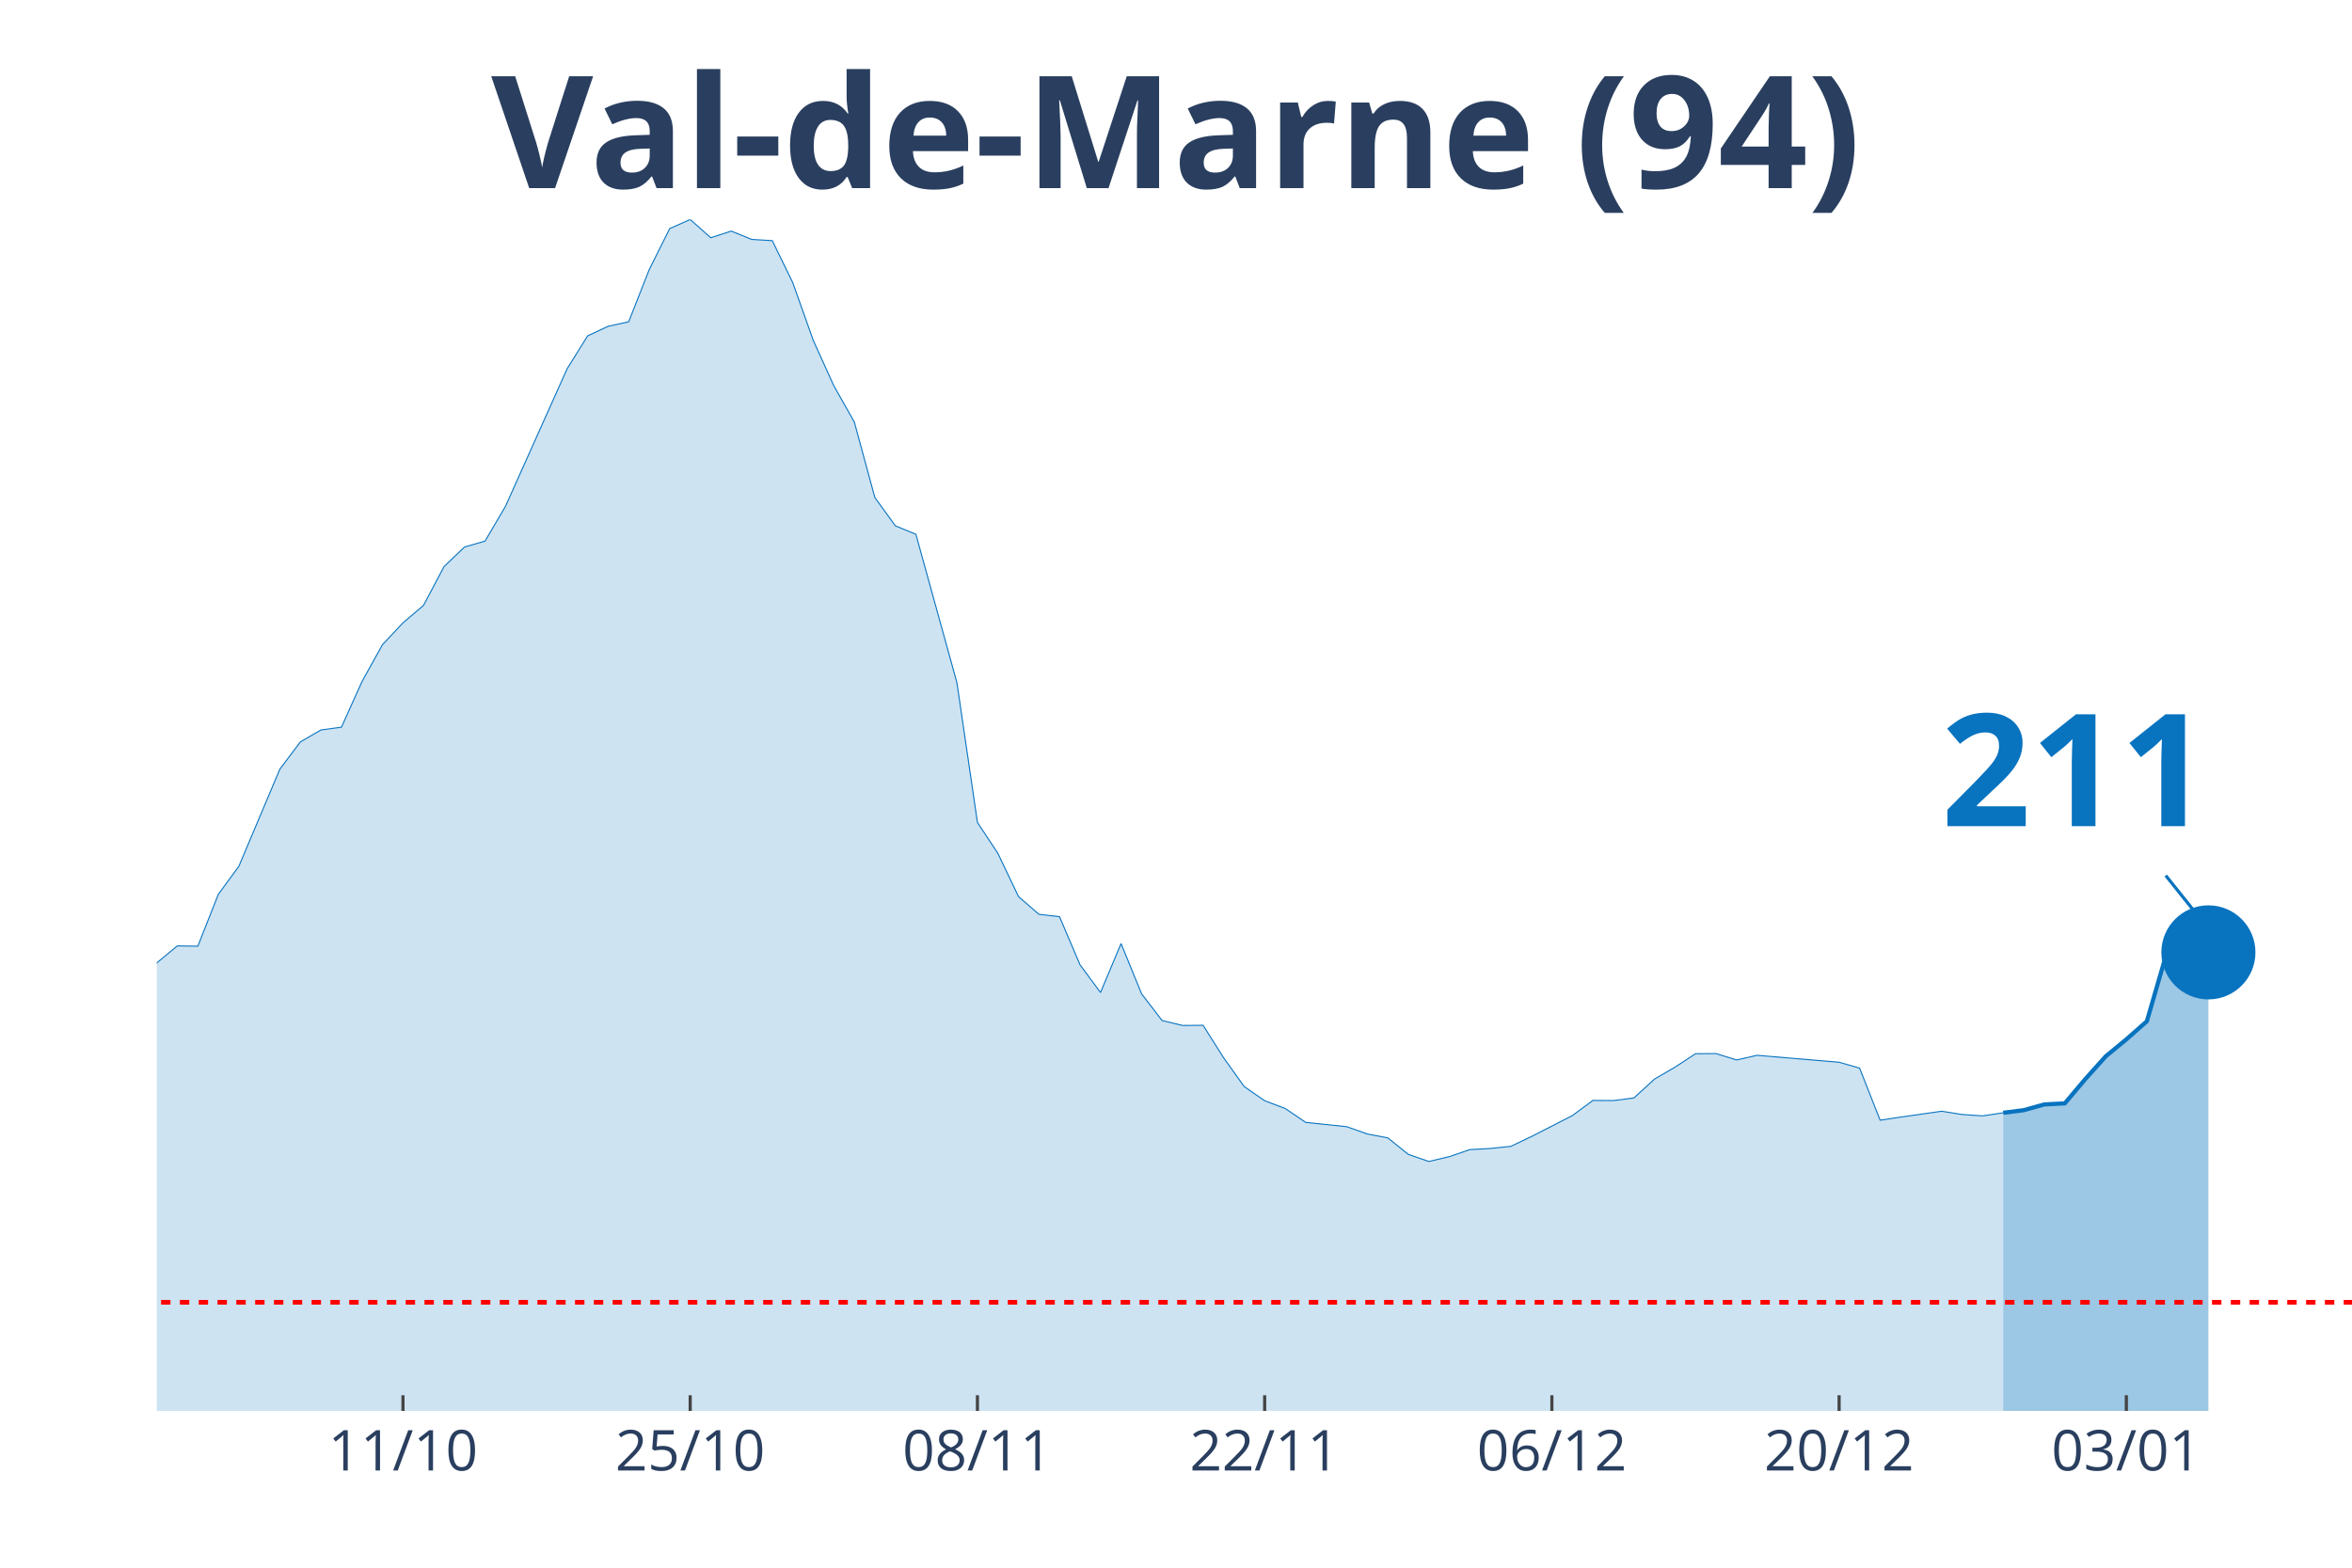
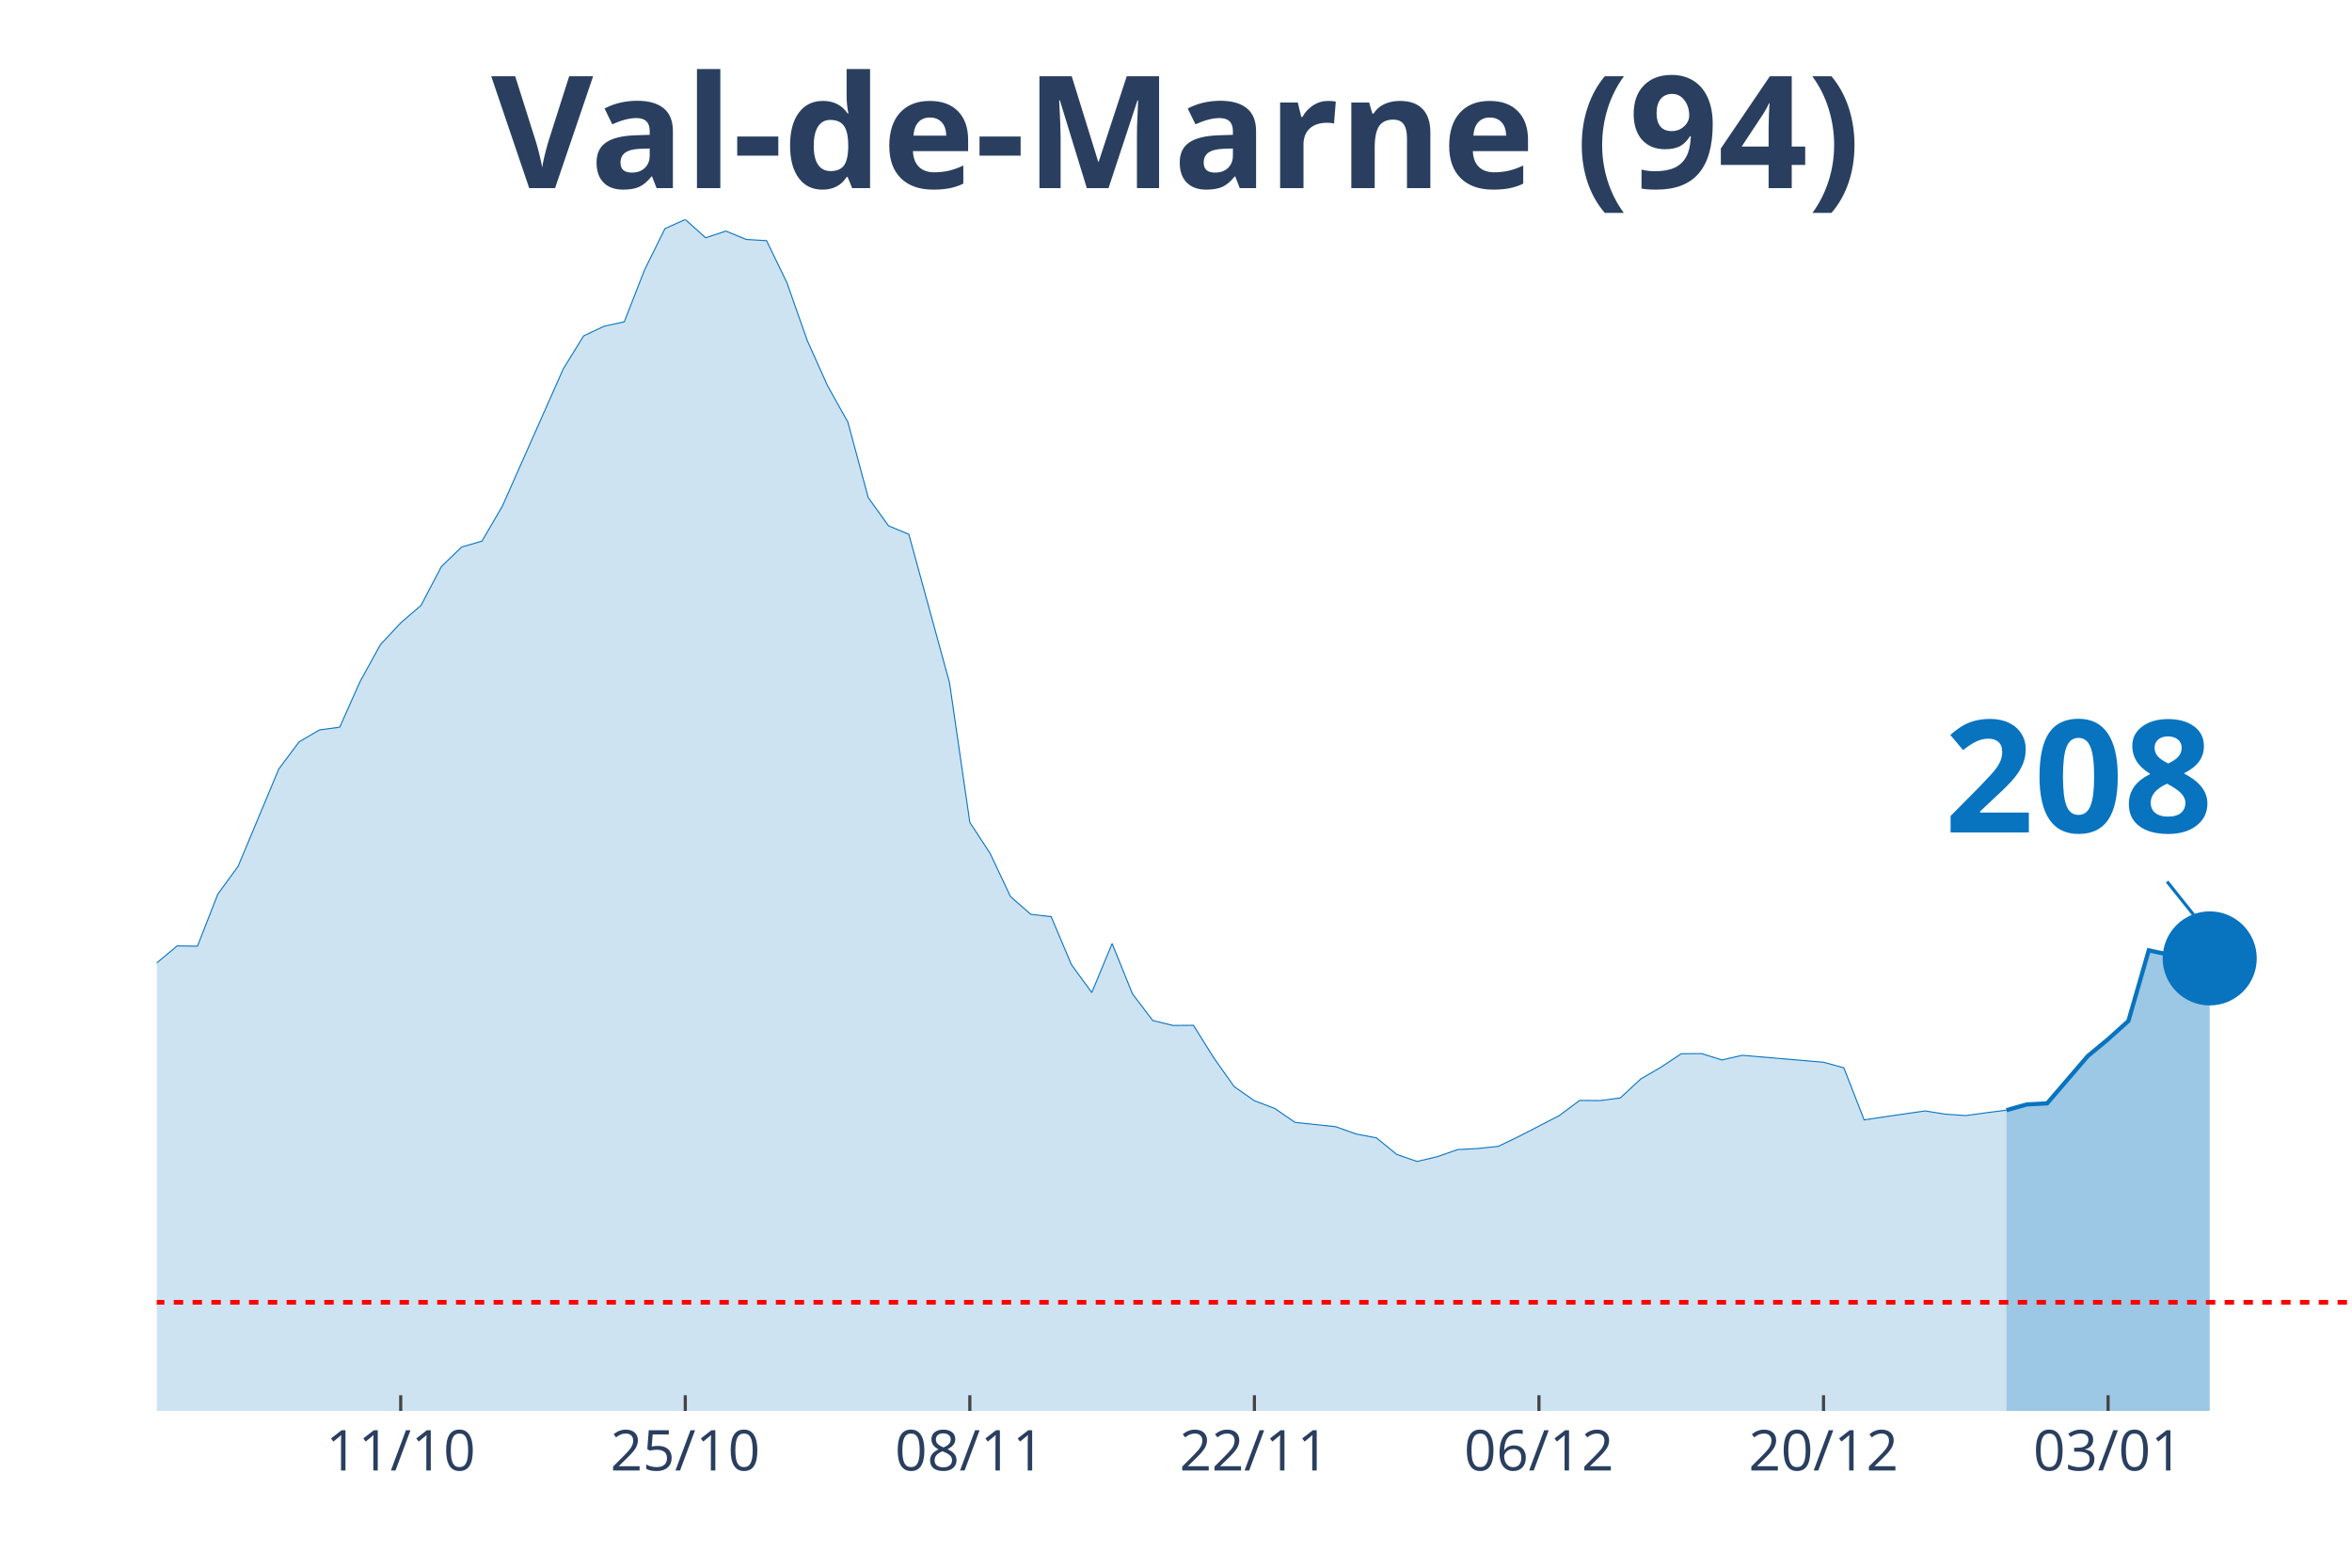
<svg xmlns="http://www.w3.org/2000/svg" class="main-svg" width="1125" height="750" style="" viewBox="0 0 750 500">
  <rect x="0" y="0" width="750" height="500" style="fill: rgb(0, 0, 0); fill-opacity: 0;" />
-   <defs id="defs-7dcc46">
+   <defs id="defs-f853fe">
    <g class="clips">
-       <clipPath id="clip7dcc46xyplot" class="plotclip">
+       <clipPath id="clipf853fexyplot" class="plotclip">
        <rect width="700" height="380" />
      </clipPath>
-       <clipPath class="axesclip" id="clip7dcc46x">
+       <clipPath class="axesclip" id="clipf853fex">
        <rect x="50" y="0" width="700" height="500" />
      </clipPath>
-       <clipPath class="axesclip" id="clip7dcc46y">
+       <clipPath class="axesclip" id="clipf853fey">
        <rect x="0" y="70" width="750" height="380" />
      </clipPath>
-       <clipPath class="axesclip" id="clip7dcc46xy">
+       <clipPath class="axesclip" id="clipf853fexy">
        <rect x="50" y="70" width="700" height="380" />
      </clipPath>
    </g>
    <g class="gradients" />
  </defs>
  <g class="bglayer">
    <rect class="bg" x="50" y="70" width="700" height="380" style="fill: rgb(0, 0, 0); fill-opacity: 0; stroke-width: 0;" />
  </g>
  <g class="layer-below">
    <g class="imagelayer" />
    <g class="shapelayer" />
  </g>
  <g class="cartesianlayer">
    <g class="subplot xy">
      <g class="layer-subplot">
        <g class="shapelayer" />
        <g class="imagelayer" />
      </g>
      <g class="gridlayer">
        <g class="x">
-           <path class="xgrid crisp" transform="translate(128.5,0)" d="M0,70v380" style="stroke: rgb(255, 255, 255); stroke-opacity: 1; stroke-width: 1px;" />
-           <path class="xgrid crisp" transform="translate(220.09,0)" d="M0,70v380" style="stroke: rgb(255, 255, 255); stroke-opacity: 1; stroke-width: 1px;" />
-           <path class="xgrid crisp" transform="translate(311.68,0)" d="M0,70v380" style="stroke: rgb(255, 255, 255); stroke-opacity: 1; stroke-width: 1px;" />
-           <path class="xgrid crisp" transform="translate(403.27,0)" d="M0,70v380" style="stroke: rgb(255, 255, 255); stroke-opacity: 1; stroke-width: 1px;" />
-           <path class="xgrid crisp" transform="translate(494.86,0)" d="M0,70v380" style="stroke: rgb(255, 255, 255); stroke-opacity: 1; stroke-width: 1px;" />
-           <path class="xgrid crisp" transform="translate(586.45,0)" d="M0,70v380" style="stroke: rgb(255, 255, 255); stroke-opacity: 1; stroke-width: 1px;" />
-           <path class="xgrid crisp" transform="translate(678.04,0)" d="M0,70v380" style="stroke: rgb(255, 255, 255); stroke-opacity: 1; stroke-width: 1px;" />
+           <path class="xgrid crisp" transform="translate(127.78,0)" d="M0,70v380" style="stroke: rgb(255, 255, 255); stroke-opacity: 1; stroke-width: 1px;" />
+           <path class="xgrid crisp" transform="translate(218.52,0)" d="M0,70v380" style="stroke: rgb(255, 255, 255); stroke-opacity: 1; stroke-width: 1px;" />
+           <path class="xgrid crisp" transform="translate(309.26,0)" d="M0,70v380" style="stroke: rgb(255, 255, 255); stroke-opacity: 1; stroke-width: 1px;" />
+           <path class="xgrid crisp" transform="translate(400,0)" d="M0,70v380" style="stroke: rgb(255, 255, 255); stroke-opacity: 1; stroke-width: 1px;" />
+           <path class="xgrid crisp" transform="translate(490.74,0)" d="M0,70v380" style="stroke: rgb(255, 255, 255); stroke-opacity: 1; stroke-width: 1px;" />
+           <path class="xgrid crisp" transform="translate(581.48,0)" d="M0,70v380" style="stroke: rgb(255, 255, 255); stroke-opacity: 1; stroke-width: 1px;" />
+           <path class="xgrid crisp" transform="translate(672.22,0)" d="M0,70v380" style="stroke: rgb(255, 255, 255); stroke-opacity: 1; stroke-width: 1px;" />
        </g>
        <g class="y" />
      </g>
      <g class="zerolinelayer" />
      <path class="xlines-below" />
      <path class="ylines-below" />
      <g class="overlines-below" />
      <g class="xaxislayer-below" />
      <g class="yaxislayer-below" />
      <g class="overaxes-below" />
-       <g class="plot" transform="translate(50, 70)" clip-path="url('#clip7dcc46xyplot')">
+       <g class="plot" transform="translate(50, 70)" clip-path="url('#clipf853fexyplot')">
        <g class="scatterlayer mlayer">
-           <g class="trace scatter trace333865" style="stroke-miterlimit: 2;">
+           <g class="trace scatter trace90dbe4" style="stroke-miterlimit: 2;">
            <g class="fills">
              <g>
-                 <path class="js-fill" d="M588.79,380L-889.72,380L-889.72,370.24L-778.5,373.84L-771.96,374.08L-444.86,369.45L-438.32,367.28L-385.98,359.99L-379.44,358.9L-333.64,350.97L-327.1,345.05L-314.02,342.24L-307.48,341.8L-274.77,324.15L-268.22,320.9L-261.68,319.91L-255.14,312.72L-242.06,303.1L-235.51,298.22L-228.97,288.46L-222.43,286.93L-209.35,283.09L-202.8,281.12L-196.26,276.39L-189.72,276.88L-170.09,278.75L-163.55,278.65L-157.01,276.83L-150.47,277.72L-124.3,275.99L-117.76,277.57L-104.67,277.77L-98.13,273.08L-85.05,273.92L-78.5,273.72L-65.42,262.88L-58.88,263.18L-52.34,264.75L-45.79,263.67L-32.71,262.49L-26.17,263.52L-19.63,260.51L-13.08,255.58L-6.54,249.03L0,237.1L6.54,231.68L13.08,231.78L19.63,215.21L26.17,206.29L39.25,175.29L45.79,166.61L52.34,162.81L58.88,161.93L65.42,147.39L71.96,135.61L78.5,128.65L85.05,123.08L91.59,110.71L98.13,104.45L104.67,102.58L111.21,91.44L130.84,47.62L137.38,37.12L143.93,34.06L150.47,32.63L157.01,16.02L163.55,2.91L170.09,0L176.64,5.82L183.18,3.7L189.72,6.36L196.26,6.75L202.8,20.16L209.35,38.6L215.89,53.04L222.43,64.62L228.97,88.68L235.51,97.7L242.06,100.41L255.14,147.73L261.68,192.29L268.22,202.2L274.77,215.95L281.31,221.62L287.85,222.36L294.39,237.69L300.93,246.56L307.48,230.94L314.02,246.96L320.56,255.49L327.1,257.06L333.64,257.01L340.19,267.37L346.73,276.53L353.27,281.07L359.81,283.53L366.36,287.97L379.44,289.35L385.98,291.67L392.52,292.9L399.07,298.17L405.61,300.44L412.15,298.91L418.69,296.65L425.23,296.3L431.78,295.61L438.32,292.5L451.4,285.8L457.94,280.97L464.49,281.02L471.03,280.18L477.57,274.17L484.11,270.37L490.65,266.08L497.2,266.03L503.74,268.06L510.28,266.58L536.45,268.79L542.99,270.67L549.53,287.28L556.07,286.29L569.16,284.42L575.7,285.46L582.24,285.9L588.79,284.91" style="fill: rgb(8, 115, 191); fill-opacity: 0.2; stroke-width: 0;" />
+                 <path class="js-fill" d="M589.81,380L-881.48,380L-881.48,370.24L-771.3,373.84L-764.81,374.08L-440.74,369.45L-434.26,367.28L-382.41,359.99L-375.93,358.9L-330.56,350.97L-324.07,345.05L-311.11,342.24L-304.63,341.8L-272.22,324.15L-265.74,320.9L-259.26,319.91L-252.78,312.72L-239.81,303.1L-233.33,298.22L-226.85,288.46L-220.37,286.93L-207.41,283.09L-200.93,281.12L-194.44,276.39L-187.96,276.88L-168.52,278.75L-162.04,278.65L-155.56,276.83L-149.07,277.72L-123.15,275.99L-116.67,277.57L-103.7,277.77L-97.22,273.08L-84.26,273.92L-77.78,273.72L-64.81,262.88L-58.33,263.18L-51.85,264.75L-45.37,263.67L-32.41,262.49L-25.93,263.52L-19.44,260.51L-12.96,255.58L-6.48,249.03L0,237.1L6.48,231.68L12.96,231.78L19.44,215.21L25.93,206.29L38.89,175.29L45.37,166.61L51.85,162.81L58.33,161.93L64.81,147.39L71.3,135.61L77.78,128.65L84.26,123.08L90.74,110.71L97.22,104.45L103.7,102.58L110.19,91.44L129.63,47.62L136.11,37.12L142.59,34.06L149.07,32.63L155.56,16.02L162.04,2.91L168.52,0L175,5.82L181.48,3.7L187.96,6.36L194.44,6.75L200.93,20.16L207.41,38.6L213.89,53.04L220.37,64.62L226.85,88.68L233.33,97.7L239.81,100.41L252.78,147.73L259.26,192.29L265.74,202.2L272.22,215.95L278.7,221.62L285.19,222.36L291.67,237.69L298.15,246.56L304.63,230.94L311.11,246.96L317.59,255.49L324.07,257.06L330.56,257.01L337.04,267.37L343.52,276.53L350,281.07L356.48,283.53L362.96,287.97L375.93,289.35L382.41,291.67L388.89,292.9L395.37,298.17L401.85,300.44L408.33,298.91L414.81,296.65L421.3,296.3L427.78,295.61L434.26,292.5L447.22,285.8L453.7,280.97L460.19,281.02L466.67,280.18L473.15,274.17L479.63,270.37L486.11,266.08L492.59,266.03L499.07,268.06L505.56,266.58L531.48,268.79L537.96,270.57L544.44,287.18L550.93,286.2L563.89,284.32L570.37,285.36L576.85,285.8L583.33,284.91L589.81,284.08" style="fill: rgb(8, 115, 191); fill-opacity: 0.2; stroke-width: 0;" />
              </g>
            </g>
            <g class="errorbars" />
            <g class="lines">
-               <path class="js-line" d="M-889.72,370.24L-778.5,373.84L-771.96,374.08L-444.86,369.45L-438.32,367.28L-385.98,359.99L-379.44,358.9L-333.64,350.97L-327.1,345.05L-314.02,342.24L-307.48,341.8L-274.77,324.15L-268.22,320.9L-261.68,319.91L-255.14,312.72L-242.06,303.1L-235.51,298.22L-228.97,288.46L-222.43,286.93L-209.35,283.09L-202.8,281.12L-196.26,276.39L-189.72,276.88L-170.09,278.75L-163.55,278.65L-157.01,276.83L-150.47,277.72L-124.3,275.99L-117.76,277.57L-104.67,277.77L-98.13,273.08L-85.05,273.92L-78.5,273.72L-65.42,262.88L-58.88,263.18L-52.34,264.75L-45.79,263.67L-32.71,262.49L-26.17,263.52L-19.63,260.51L-13.08,255.58L-6.54,249.03L0,237.1L6.54,231.68L13.08,231.78L19.63,215.21L26.17,206.29L39.25,175.29L45.79,166.61L52.34,162.81L58.88,161.93L65.42,147.39L71.96,135.61L78.5,128.65L85.05,123.08L91.59,110.71L98.13,104.45L104.67,102.58L111.21,91.44L130.84,47.62L137.38,37.12L143.93,34.06L150.47,32.63L157.01,16.02L163.55,2.91L170.09,0L176.64,5.82L183.18,3.7L189.72,6.36L196.26,6.75L202.8,20.16L209.35,38.6L215.89,53.04L222.43,64.62L228.97,88.68L235.51,97.7L242.06,100.41L255.14,147.73L261.68,192.29L268.22,202.2L274.77,215.95L281.31,221.62L287.85,222.36L294.39,237.69L300.93,246.56L307.48,230.94L314.02,246.96L320.56,255.49L327.1,257.06L333.64,257.01L340.19,267.37L346.73,276.53L353.27,281.07L359.81,283.53L366.36,287.97L379.44,289.35L385.98,291.67L392.52,292.9L399.07,298.17L405.61,300.44L412.15,298.91L418.69,296.65L425.23,296.3L431.78,295.61L438.32,292.5L451.4,285.8L457.94,280.97L464.49,281.02L471.03,280.18L477.57,274.17L484.11,270.37L490.65,266.08L497.2,266.03L503.74,268.06L510.28,266.58L536.45,268.79L542.99,270.67L549.53,287.28L556.07,286.29L569.16,284.42L575.7,285.46L582.24,285.9L588.79,284.91" style="vector-effect: non-scaling-stroke; fill: none; stroke: rgb(8, 115, 191); stroke-opacity: 1; stroke-width: 0.5px; opacity: 1;" />
+               <path class="js-line" d="M-881.48,370.24L-771.3,373.84L-764.81,374.08L-440.74,369.45L-434.26,367.28L-382.41,359.99L-375.93,358.9L-330.56,350.97L-324.07,345.05L-311.11,342.24L-304.63,341.8L-272.22,324.15L-265.74,320.9L-259.26,319.91L-252.78,312.72L-239.81,303.1L-233.33,298.22L-226.85,288.46L-220.37,286.93L-207.41,283.09L-200.93,281.12L-194.44,276.39L-187.96,276.88L-168.52,278.75L-162.04,278.65L-155.56,276.83L-149.07,277.72L-123.15,275.99L-116.67,277.57L-103.7,277.77L-97.22,273.08L-84.26,273.92L-77.78,273.72L-64.81,262.88L-58.33,263.18L-51.85,264.75L-45.37,263.67L-32.41,262.49L-25.93,263.52L-19.44,260.51L-12.96,255.58L-6.48,249.03L0,237.1L6.48,231.68L12.96,231.78L19.44,215.21L25.93,206.29L38.89,175.29L45.37,166.61L51.85,162.81L58.33,161.93L64.81,147.39L71.3,135.61L77.78,128.65L84.26,123.08L90.74,110.71L97.22,104.45L103.7,102.58L110.19,91.44L129.63,47.62L136.11,37.12L142.59,34.06L149.07,32.63L155.56,16.02L162.04,2.91L168.52,0L175,5.82L181.48,3.7L187.96,6.36L194.44,6.75L200.93,20.16L207.41,38.6L213.89,53.04L220.37,64.62L226.85,88.68L233.33,97.7L239.81,100.41L252.78,147.73L259.26,192.29L265.74,202.2L272.22,215.95L278.7,221.62L285.19,222.36L291.67,237.69L298.15,246.56L304.63,230.94L311.11,246.96L317.59,255.49L324.07,257.06L330.56,257.01L337.04,267.37L343.52,276.53L350,281.07L356.48,283.53L362.96,287.97L375.93,289.35L382.41,291.67L388.89,292.9L395.37,298.17L401.85,300.44L408.33,298.91L414.81,296.65L421.3,296.3L427.78,295.61L434.26,292.5L447.22,285.8L453.7,280.97L460.19,281.02L466.67,280.18L473.15,274.17L479.63,270.37L486.11,266.08L492.59,266.03L499.07,268.06L505.56,266.58L531.48,268.79L537.96,270.57L544.44,287.18L550.93,286.2L563.89,284.32L570.37,285.36L576.85,285.8L583.33,284.91L589.81,284.08" style="vector-effect: non-scaling-stroke; fill: none; stroke: rgb(8, 115, 191); stroke-opacity: 1; stroke-width: 0.5px; opacity: 1;" />
            </g>
            <g class="points" />
            <g class="text" />
          </g>
-           <g class="trace scatter tracea65896" style="stroke-miterlimit: 2;">
+           <g class="trace scatter trace1d09d3" style="stroke-miterlimit: 2;">
            <g class="fills">
              <g>
-                 <path class="js-fill" d="M654.21,380L588.79,380L588.79,284.91L595.33,284.08L601.87,282.25L608.41,281.91L614.95,274.17L621.5,266.87L628.04,261.5L634.58,255.73L641.12,233.21L647.66,234.59L654.21,233.75" style="fill: rgb(8, 115, 191); fill-opacity: 0.4; stroke-width: 0;" />
+                 <path class="js-fill" d="M654.63,380L589.81,380L589.81,284.08L596.3,282.25L602.78,281.91L615.74,266.82L622.22,261.45L628.7,255.63L635.19,233.11L641.67,234.49L648.15,233.65L654.63,235.67" style="fill: rgb(8, 115, 191); fill-opacity: 0.4; stroke-width: 0;" />
              </g>
            </g>
            <g class="errorbars" />
            <g class="lines">
-               <path class="js-line" d="M588.79,284.91L595.33,284.08L601.87,282.25L608.41,281.91L614.95,274.17L621.5,266.87L628.04,261.5L634.58,255.73L641.12,233.21L647.66,234.59L654.21,233.75" style="vector-effect: non-scaling-stroke; fill: none; stroke: rgb(8, 115, 191); stroke-opacity: 1; stroke-width: 2px; opacity: 1;" />
+               <path class="js-line" d="M589.81,284.08L596.3,282.25L602.78,281.91L615.74,266.82L622.22,261.45L628.7,255.63L635.19,233.11L641.67,234.49L648.15,233.65L654.63,235.67" style="vector-effect: non-scaling-stroke; fill: none; stroke: rgb(8, 115, 191); stroke-opacity: 1; stroke-width: 2px; opacity: 1;" />
            </g>
            <g class="points" />
            <g class="text" />
          </g>
-           <g class="trace scatter trace0683c1" style="stroke-miterlimit: 2; opacity: 1;">
+           <g class="trace scatter trace564712" style="stroke-miterlimit: 2; opacity: 1;">
            <g class="fills" />
            <g class="errorbars" />
            <g class="lines" />
            <g class="points">
-               <path class="point" transform="translate(654.21,233.75)" d="M15,0A15,15 0 1,1 0,-15A15,15 0 0,1 15,0Z" style="opacity: 1; stroke-width: 0px; fill: rgb(8, 115, 191); fill-opacity: 1;" />
+               <path class="point" transform="translate(654.63,235.67)" d="M15,0A15,15 0 1,1 0,-15A15,15 0 0,1 15,0Z" style="opacity: 1; stroke-width: 0px; fill: rgb(8, 115, 191); fill-opacity: 1;" />
            </g>
            <g class="text" />
          </g>
        </g>
      </g>
      <g class="overplot" />
      <path class="xlines-above crisp" style="fill: none; stroke-width: 1px; stroke: rgb(0, 0, 0); stroke-opacity: 0;" d="" />
      <path class="ylines-above crisp" style="fill: none;" d="M0,0" />
      <g class="overlines-above" />
      <g class="xaxislayer-above">
-         <path class="xtick ticks crisp" d="M0,450v-5" transform="translate(128.5,0)" style="stroke: rgb(68, 68, 68); stroke-opacity: 1; stroke-width: 1px;" />
-         <path class="xtick ticks crisp" d="M0,450v-5" transform="translate(220.09,0)" style="stroke: rgb(68, 68, 68); stroke-opacity: 1; stroke-width: 1px;" />
-         <path class="xtick ticks crisp" d="M0,450v-5" transform="translate(311.68,0)" style="stroke: rgb(68, 68, 68); stroke-opacity: 1; stroke-width: 1px;" />
-         <path class="xtick ticks crisp" d="M0,450v-5" transform="translate(403.27,0)" style="stroke: rgb(68, 68, 68); stroke-opacity: 1; stroke-width: 1px;" />
-         <path class="xtick ticks crisp" d="M0,450v-5" transform="translate(494.86,0)" style="stroke: rgb(68, 68, 68); stroke-opacity: 1; stroke-width: 1px;" />
-         <path class="xtick ticks crisp" d="M0,450v-5" transform="translate(586.45,0)" style="stroke: rgb(68, 68, 68); stroke-opacity: 1; stroke-width: 1px;" />
-         <path class="xtick ticks crisp" d="M0,450v-5" transform="translate(678.04,0)" style="stroke: rgb(68, 68, 68); stroke-opacity: 1; stroke-width: 1px;" />
+         <path class="xtick ticks crisp" d="M0,450v-5" transform="translate(127.78,0)" style="stroke: rgb(68, 68, 68); stroke-opacity: 1; stroke-width: 1px;" />
+         <path class="xtick ticks crisp" d="M0,450v-5" transform="translate(218.52,0)" style="stroke: rgb(68, 68, 68); stroke-opacity: 1; stroke-width: 1px;" />
+         <path class="xtick ticks crisp" d="M0,450v-5" transform="translate(309.26,0)" style="stroke: rgb(68, 68, 68); stroke-opacity: 1; stroke-width: 1px;" />
+         <path class="xtick ticks crisp" d="M0,450v-5" transform="translate(400,0)" style="stroke: rgb(68, 68, 68); stroke-opacity: 1; stroke-width: 1px;" />
+         <path class="xtick ticks crisp" d="M0,450v-5" transform="translate(490.74,0)" style="stroke: rgb(68, 68, 68); stroke-opacity: 1; stroke-width: 1px;" />
+         <path class="xtick ticks crisp" d="M0,450v-5" transform="translate(581.48,0)" style="stroke: rgb(68, 68, 68); stroke-opacity: 1; stroke-width: 1px;" />
+         <path class="xtick ticks crisp" d="M0,450v-5" transform="translate(672.22,0)" style="stroke: rgb(68, 68, 68); stroke-opacity: 1; stroke-width: 1px;" />
        <g class="xtick">
-           <text text-anchor="middle" x="0" y="469" transform="translate(128.5,0)" style="font-family: 'Open Sans', verdana, arial, sans-serif; font-size: 18px; fill: rgb(42, 63, 95); fill-opacity: 1; white-space: pre;">11/10</text>
+           <text text-anchor="middle" x="0" y="469" transform="translate(127.78,0)" style="font-family: 'Open Sans', verdana, arial, sans-serif; font-size: 18px; fill: rgb(42, 63, 95); fill-opacity: 1; white-space: pre;">11/10</text>
        </g>
        <g class="xtick">
-           <text text-anchor="middle" x="0" y="469" transform="translate(220.09,0)" style="font-family: 'Open Sans', verdana, arial, sans-serif; font-size: 18px; fill: rgb(42, 63, 95); fill-opacity: 1; white-space: pre;">25/10</text>
+           <text text-anchor="middle" x="0" y="469" transform="translate(218.52,0)" style="font-family: 'Open Sans', verdana, arial, sans-serif; font-size: 18px; fill: rgb(42, 63, 95); fill-opacity: 1; white-space: pre;">25/10</text>
        </g>
        <g class="xtick">
-           <text text-anchor="middle" x="0" y="469" transform="translate(311.68,0)" style="font-family: 'Open Sans', verdana, arial, sans-serif; font-size: 18px; fill: rgb(42, 63, 95); fill-opacity: 1; white-space: pre;">08/11</text>
+           <text text-anchor="middle" x="0" y="469" transform="translate(309.26,0)" style="font-family: 'Open Sans', verdana, arial, sans-serif; font-size: 18px; fill: rgb(42, 63, 95); fill-opacity: 1; white-space: pre;">08/11</text>
        </g>
        <g class="xtick">
-           <text text-anchor="middle" x="0" y="469" transform="translate(403.27,0)" style="font-family: 'Open Sans', verdana, arial, sans-serif; font-size: 18px; fill: rgb(42, 63, 95); fill-opacity: 1; white-space: pre;">22/11</text>
+           <text text-anchor="middle" x="0" y="469" transform="translate(400,0)" style="font-family: 'Open Sans', verdana, arial, sans-serif; font-size: 18px; fill: rgb(42, 63, 95); fill-opacity: 1; white-space: pre;">22/11</text>
        </g>
        <g class="xtick">
-           <text text-anchor="middle" x="0" y="469" transform="translate(494.86,0)" style="font-family: 'Open Sans', verdana, arial, sans-serif; font-size: 18px; fill: rgb(42, 63, 95); fill-opacity: 1; white-space: pre;">06/12</text>
+           <text text-anchor="middle" x="0" y="469" transform="translate(490.74,0)" style="font-family: 'Open Sans', verdana, arial, sans-serif; font-size: 18px; fill: rgb(42, 63, 95); fill-opacity: 1; white-space: pre;">06/12</text>
        </g>
        <g class="xtick">
-           <text text-anchor="middle" x="0" y="469" transform="translate(586.45,0)" style="font-family: 'Open Sans', verdana, arial, sans-serif; font-size: 18px; fill: rgb(42, 63, 95); fill-opacity: 1; white-space: pre;">20/12</text>
+           <text text-anchor="middle" x="0" y="469" transform="translate(581.48,0)" style="font-family: 'Open Sans', verdana, arial, sans-serif; font-size: 18px; fill: rgb(42, 63, 95); fill-opacity: 1; white-space: pre;">20/12</text>
        </g>
        <g class="xtick">
-           <text text-anchor="middle" x="0" y="469" transform="translate(678.04,0)" style="font-family: 'Open Sans', verdana, arial, sans-serif; font-size: 18px; fill: rgb(42, 63, 95); fill-opacity: 1; white-space: pre;">03/01</text>
+           <text text-anchor="middle" x="0" y="469" transform="translate(672.22,0)" style="font-family: 'Open Sans', verdana, arial, sans-serif; font-size: 18px; fill: rgb(42, 63, 95); fill-opacity: 1; white-space: pre;">03/01</text>
        </g>
      </g>
      <g class="yaxislayer-above" />
      <g class="overaxes-above" />
    </g>
  </g>
  <g class="polarlayer" />
  <g class="ternarylayer" />
  <g class="geolayer" />
  <g class="funnelarealayer" />
  <g class="pielayer" />
  <g class="treemaplayer" />
  <g class="sunburstlayer" />
  <g class="glimages" />
-   <defs id="topdefs-7dcc46">
+   <defs id="topdefs-f853fe">
    <g class="clips" />
  </defs>
  <g class="layer-above">
    <g class="imagelayer" />
    <g class="shapelayer">
-       <path data-index="0" fill-rule="evenodd" d="M-3626.64,415.35L1155.61,415.35" clip-path="url('#clip7dcc46xy')" style="opacity: 1; stroke: rgb(255, 0, 0); stroke-opacity: 1; fill: rgb(0, 0, 0); fill-opacity: 0; stroke-dasharray: 3px, 3px; stroke-width: 1.5px;" />
+       <path data-index="0" fill-rule="evenodd" d="M-3592.59,415.35L1145.37,415.35" clip-path="url('#clipf853fexy')" style="opacity: 1; stroke: rgb(255, 0, 0); stroke-opacity: 1; fill: rgb(0, 0, 0); fill-opacity: 0; stroke-dasharray: 3px, 3px; stroke-width: 1.5px;" />
    </g>
  </g>
  <g class="infolayer">
    <g class="g-gtitle">
      <text class="gtitle" x="375" y="25" text-anchor="middle" dy="0.7em" style="font-family: 'Open Sans', verdana, arial, sans-serif; font-size: 50px; fill: rgb(42, 63, 95); opacity: 1; font-weight: normal; white-space: pre;">
        <tspan style="font-weight:bold">Val-de-Marne (94)</tspan>
      </text>
    </g>
    <g class="g-xtitle" />
    <g class="annotation" data-index="0" style="opacity: 1;">
-       <g class="annotation-text-g" transform="rotate(0,662.21,243.75)">
-         <g class="cursor-pointer" transform="translate(604, 208)">
+       <g class="annotation-text-g" transform="rotate(0,662.63,245.67)">
+         <g class="cursor-pointer" transform="translate(605, 210)">
          <rect class="bg" x="0.5" y="0.5" width="115" height="71" style="stroke-width: 1px; stroke: rgb(0, 0, 0); stroke-opacity: 0; fill: rgb(255, 255, 255); fill-opacity: 0.6;" />
          <text class="annotation-text" text-anchor="middle" x="57.812" y="55.5" style="font-family: 'Open Sans', verdana, arial, sans-serif; font-size: 50px; fill: rgb(8, 115, 191); fill-opacity: 1; white-space: pre;">
-             <tspan style="font-weight:bold">211 </tspan>
+             <tspan style="font-weight:bold">208 </tspan>
          </text>
        </g>
      </g>
      <g class="annotation-arrow-g" style="opacity: 1;">
-         <path d="M690.61,279.25L702.21,293.75" style="stroke-width: 1px; stroke: rgb(8, 115, 191); stroke-opacity: 1; stroke-dasharray: 0px, 0px, 18.569px, 18.569px;" />
+         <path d="M691.03,281.17L702.63,295.67" style="stroke-width: 1px; stroke: rgb(8, 115, 191); stroke-opacity: 1; stroke-dasharray: 0px, 0px, 18.569px, 18.569px;" />
      </g>
    </g>
  </g>
</svg>
